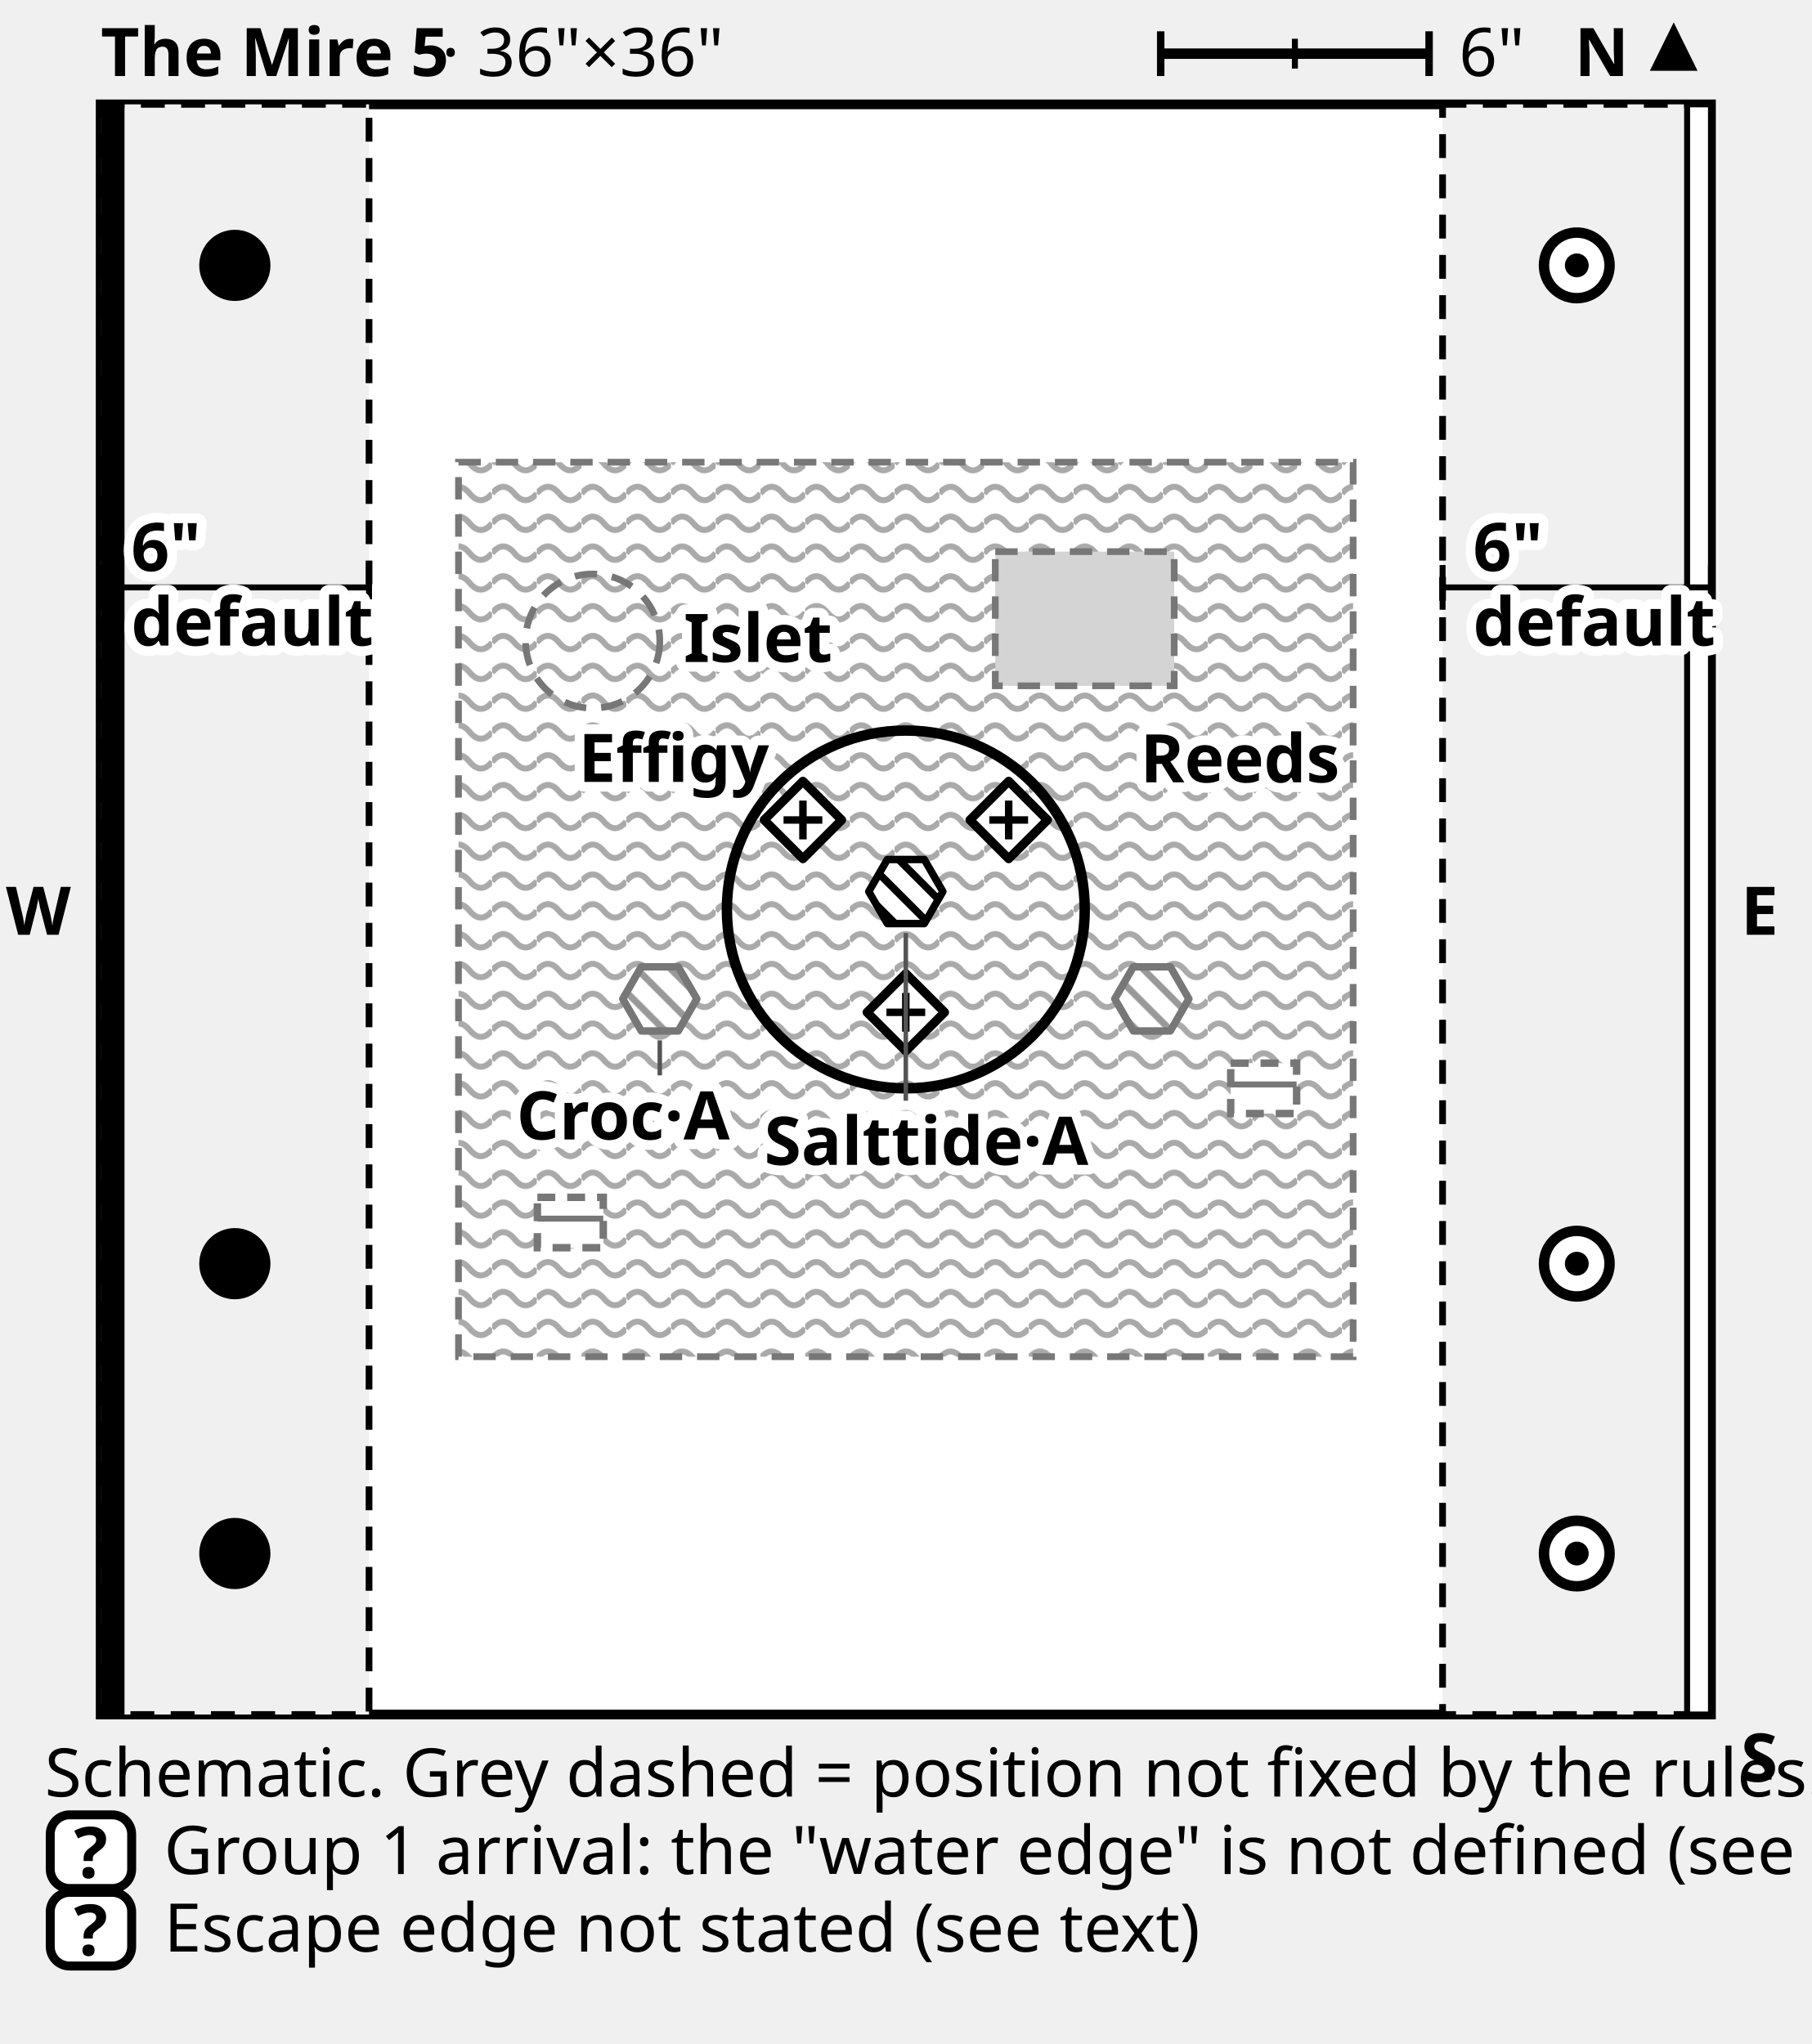
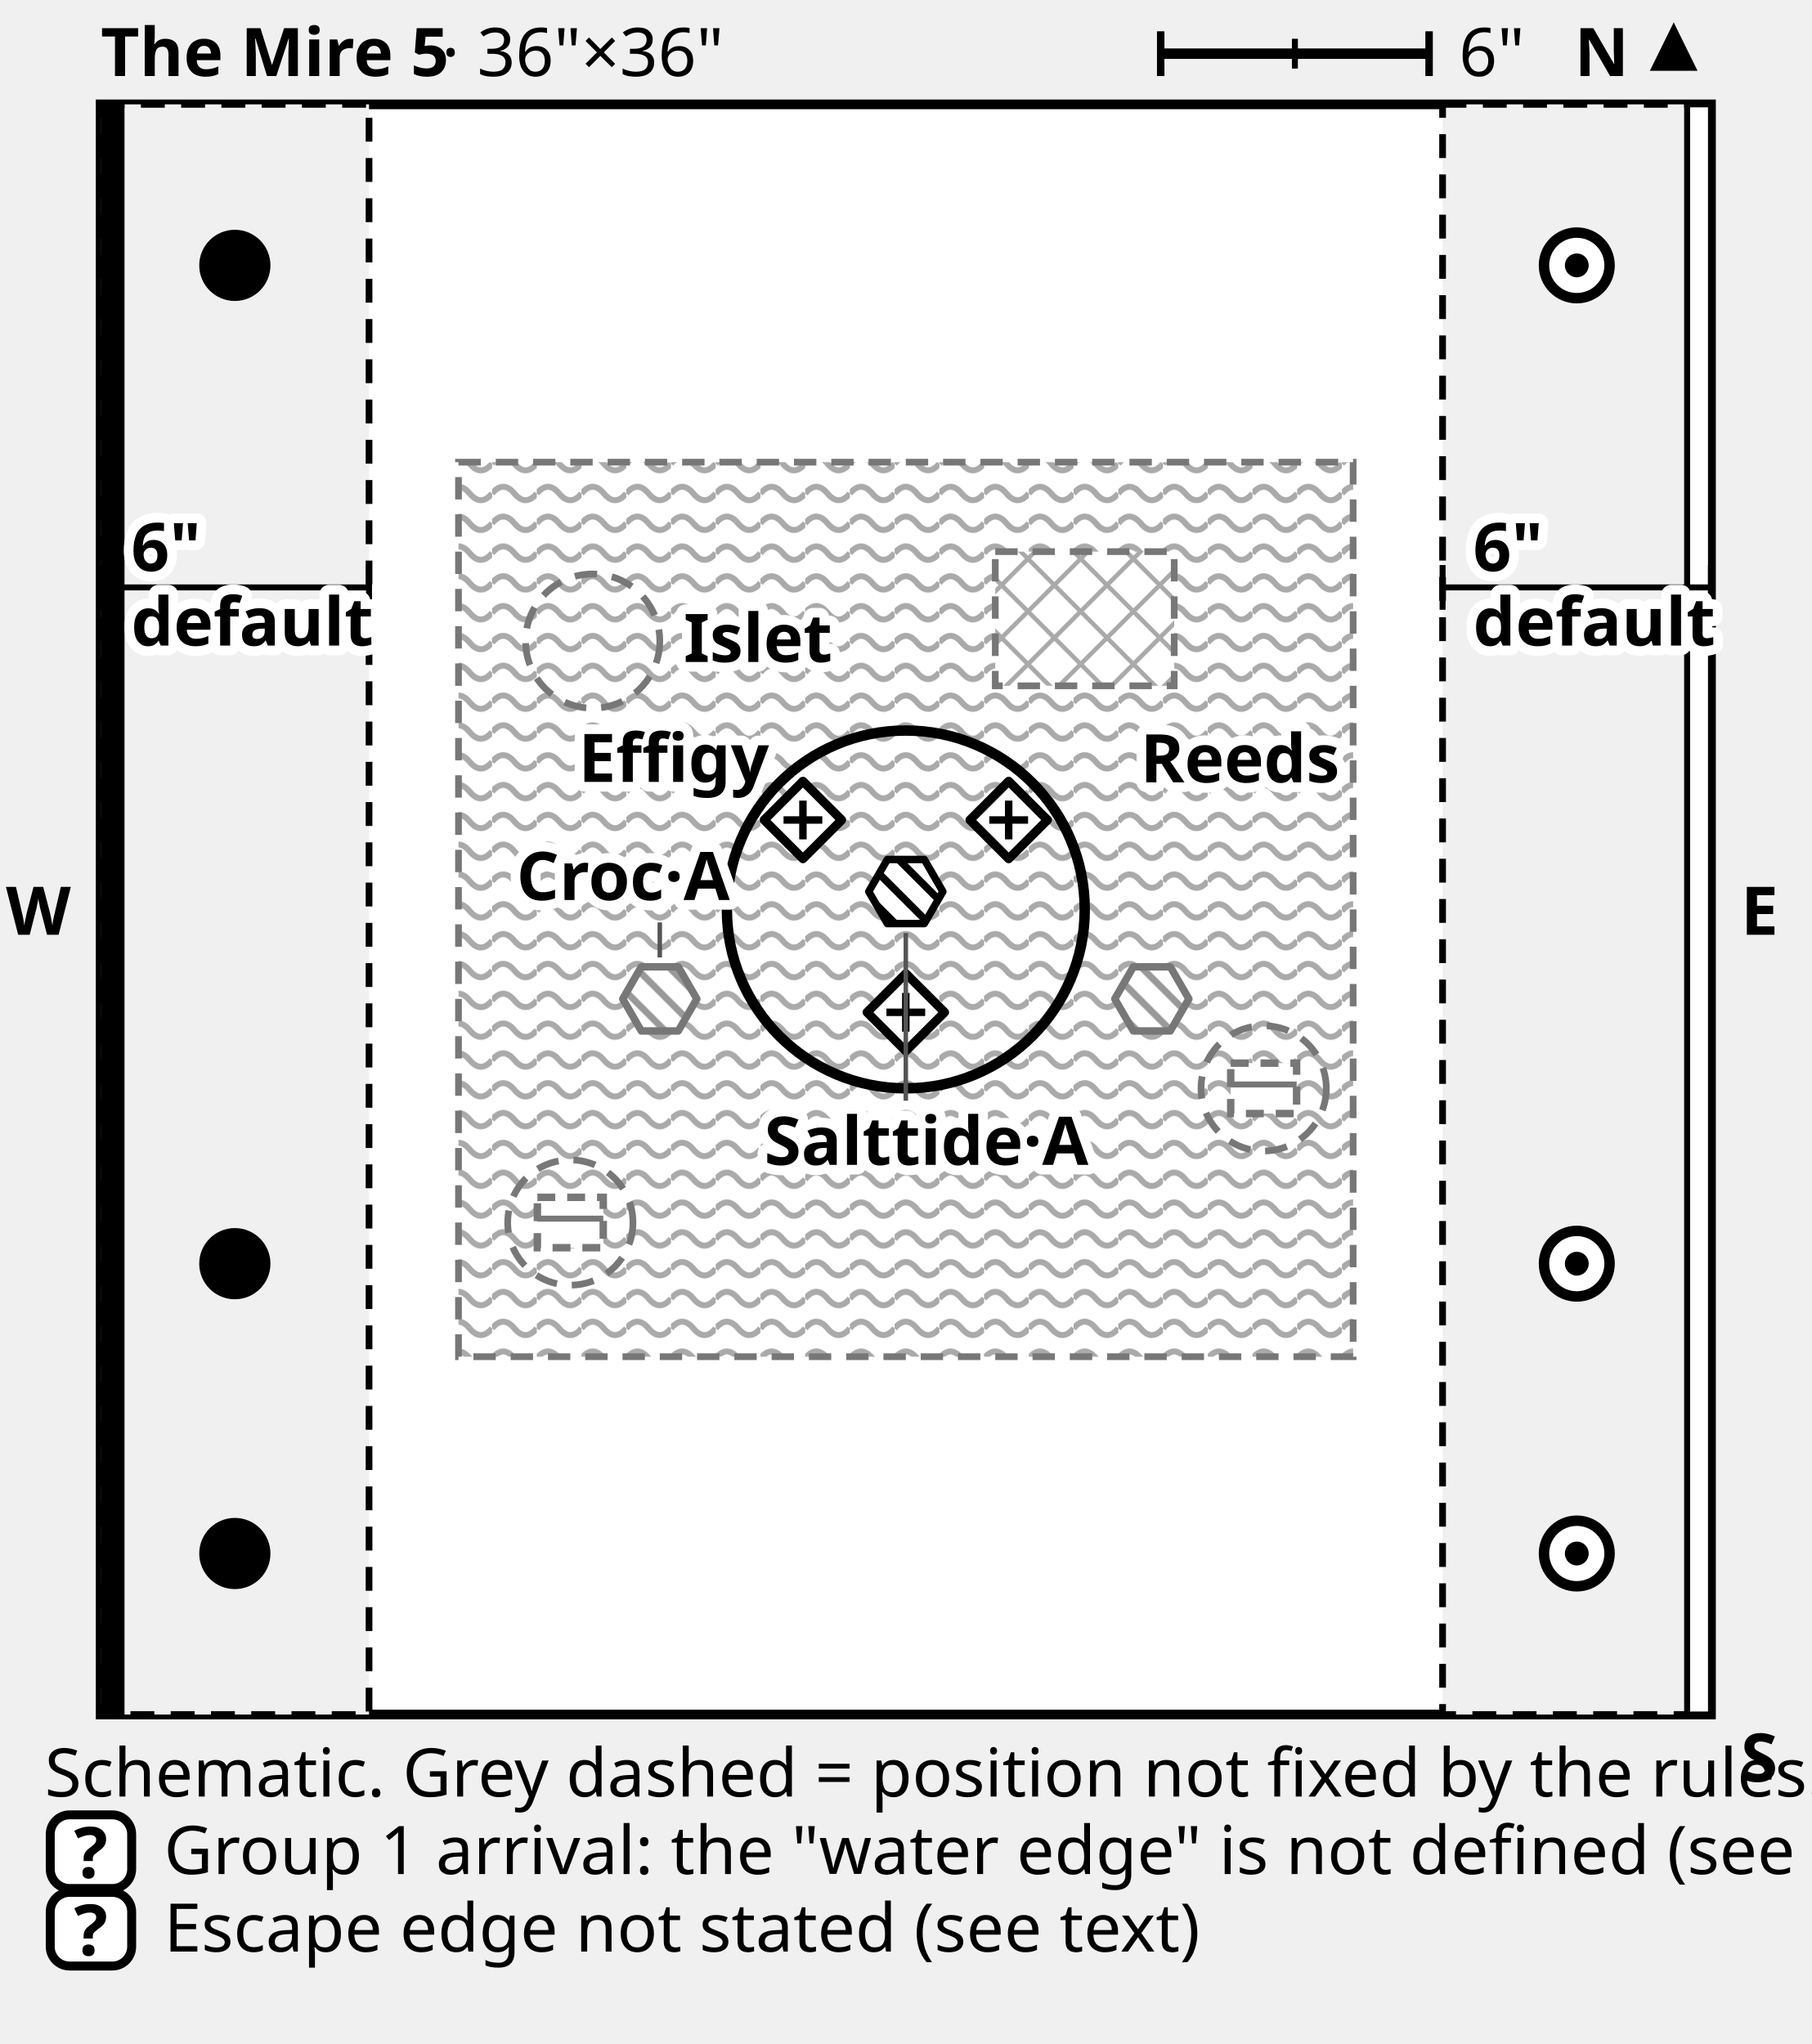
<svg xmlns="http://www.w3.org/2000/svg" width="243pt" height="274.2pt" viewBox="0 0 243 274.2">
  <defs>
    <pattern id="p-cover" width="5" height="5" patternUnits="userSpaceOnUse" patternTransform="rotate(45)">
      <rect width="5" height="5" fill="#fff" />
      <path d="M0 0.5H5M0.5 0V5" stroke="#444" stroke-width="0.7" fill="none" />
    </pattern>
    <pattern id="p-diff" width="4" height="4" patternUnits="userSpaceOnUse">
      <rect width="4" height="4" fill="#fff" />
      <circle cx="1" cy="1" r="0.75" fill="#222" />
      <circle cx="3" cy="3" r="0.75" fill="#222" />
    </pattern>
    <pattern id="p-imp" width="2.4" height="2.4" patternUnits="userSpaceOnUse" patternTransform="rotate(45)">
      <rect width="2.4" height="2.4" fill="#fff" />
      <path d="M0.4 0V2.4" stroke="#000" stroke-width="0.95" fill="none" />
    </pattern>
    <pattern id="p-mon" width="3.2" height="3.2" patternUnits="userSpaceOnUse" patternTransform="rotate(-45)">
      <rect width="3.2" height="3.2" fill="#fff" />
      <path d="M0.5 0V3.2" stroke="#000" stroke-width="1" fill="none" />
    </pattern>
    <pattern id="p-aoe" width="4" height="4" patternUnits="userSpaceOnUse" patternTransform="rotate(-45)">
      <rect width="4" height="4" fill="#fff" />
      <path d="M0.5 0V4" stroke="#777" stroke-width="1.4" fill="none" />
    </pattern>
  </defs>
  <defs>
    <pattern id="p-cover-l" width="5" height="5" patternUnits="userSpaceOnUse" patternTransform="rotate(45)">
      <rect width="5" height="5" fill="#fff" />
      <path d="M0 0.5H5M0.5 0V5" stroke="#aaa" stroke-width="0.6" fill="none" />
    </pattern>
    <pattern id="p-diff-l" width="4" height="4" patternUnits="userSpaceOnUse">
      <rect width="4" height="4" fill="#fff" />
      <circle cx="1" cy="1" r="0.7" fill="#999" />
      <circle cx="3" cy="3" r="0.7" fill="#999" />
    </pattern>
    <pattern id="p-imp-l" width="2.6" height="2.6" patternUnits="userSpaceOnUse" patternTransform="rotate(45)">
      <rect width="2.6" height="2.6" fill="#fff" />
      <path d="M0.4 0V2.6" stroke="#aaa" stroke-width="0.8" fill="none" />
    </pattern>
    <pattern id="p-mon-l" width="3.2" height="3.2" patternUnits="userSpaceOnUse" patternTransform="rotate(-45)">
      <rect width="3.2" height="3.2" fill="#fff" />
      <path d="M0.5 0V3.2" stroke="#999" stroke-width="0.9" fill="none" />
    </pattern>
    <pattern id="p-water" width="6" height="4" patternUnits="userSpaceOnUse">
      <rect width="6" height="4" fill="#fff" />
      <path d="M0 2.2Q1.5 0.4 3 2.2T6 2.2" stroke="#333" stroke-width="0.8" fill="none" />
    </pattern>
    <pattern id="p-water-l" width="6" height="4" patternUnits="userSpaceOnUse">
      <rect width="6" height="4" fill="#fff" />
      <path d="M0 2.2Q1.5 0.4 3 2.2T6 2.2" stroke="#aaa" stroke-width="0.8" fill="none" />
    </pattern>
    <pattern id="p-slip" width="6" height="6" patternUnits="userSpaceOnUse" patternTransform="rotate(-30)">
      <rect width="6" height="6" fill="#fff" />
      <path d="M0.5 1.5H3.5M3.5 4.5H5.5" stroke="#333" stroke-width="0.9" fill="none" />
    </pattern>
    <pattern id="p-slip-l" width="6" height="6" patternUnits="userSpaceOnUse" patternTransform="rotate(-30)">
      <rect width="6" height="6" fill="#fff" />
      <path d="M0.5 1.5H3.5M3.5 4.5H5.5" stroke="#aaa" stroke-width="0.9" fill="none" />
    </pattern>
    <pattern id="p-dark" width="4" height="4" patternUnits="userSpaceOnUse">
      <rect width="4" height="4" fill="#d9d9d9" />
      <path d="M0 4L4 0" stroke="#fff" stroke-width="0.9" fill="none" />
    </pattern>
    <pattern id="p-diffo" width="4" height="4" patternUnits="userSpaceOnUse">
      <circle cx="1" cy="1" r="0.8" fill="#222" />
      <circle cx="3" cy="3" r="0.8" fill="#222" />
    </pattern>
    <pattern id="p-diffo-l" width="4" height="4" patternUnits="userSpaceOnUse">
      <circle cx="1" cy="1" r="0.8" fill="#999" />
      <circle cx="3" cy="3" r="0.8" fill="#999" />
    </pattern>
    <pattern id="p-chasm" width="6" height="6" patternUnits="userSpaceOnUse">
      <rect width="6" height="6" fill="#d4d4d4" />
      <path d="M1.5 0V6M4.5 0V6" stroke="#333" stroke-width="1.1" stroke-dasharray="2.6 1.6" fill="none" />
    </pattern>
    <pattern id="p-chasm-l" width="6" height="6" patternUnits="userSpaceOnUse">
      <rect width="6" height="6" fill="#efefef" />
      <path d="M1.5 0V6M4.5 0V6" stroke="#aaa" stroke-width="1.1" stroke-dasharray="2.6 1.6" fill="none" />
    </pattern>
    <clipPath id="bclip">
      <rect x="13.5" y="14" width="216" height="216" />
    </clipPath>
  </defs>
  <rect x="13.5" y="14" width="216" height="216" fill="#fff" stroke="#000" stroke-width="1.3" />
  <g data-glyph="zone-A">
    <rect x="13.5" y="14" width="36" height="216" fill="#f0f0f0" stroke="#000" stroke-width="0.9" stroke-dasharray="3.2 2.2" />
    <rect x="13.5" y="14" width="3.2" height="216" fill="#000" />
  </g>
  <g data-glyph="dim">
    <line x1="13.5" y1="78.8" x2="49.5" y2="78.8" stroke="#000" stroke-width="0.8" stroke-linecap="butt" />
    <line x1="13.5" y1="75.8" x2="13.5" y2="81.8" stroke="#000" stroke-width="0.8" stroke-linecap="butt" />
    <line x1="49.5" y1="75.8" x2="49.5" y2="81.8" stroke="#000" stroke-width="0.8" stroke-linecap="butt" />
  </g>
  <g data-glyph="zone-B">
    <rect x="193.5" y="14" width="36" height="216" fill="#f0f0f0" stroke="#000" stroke-width="0.9" stroke-dasharray="3.2 2.2" />
    <rect x="226.3" y="14" width="3.2" height="216" fill="#fff" stroke="#000" stroke-width="0.8" />
  </g>
  <g data-glyph="dim">
    <line x1="193.5" y1="78.8" x2="229.5" y2="78.8" stroke="#000" stroke-width="0.8" stroke-linecap="butt" />
    <line x1="193.5" y1="75.8" x2="193.5" y2="81.8" stroke="#000" stroke-width="0.8" stroke-linecap="butt" />
    <line x1="229.5" y1="75.8" x2="229.5" y2="81.8" stroke="#000" stroke-width="0.8" stroke-linecap="butt" />
  </g>
  <g data-glyph="ter-water" data-state="illus">
    <rect x="61.5" y="62" width="120" height="120" fill="url(#p-water-l)" stroke="#777" stroke-width="0.9" stroke-dasharray="3 2" />
  </g>
  <g data-glyph="ter-open">
    <circle cx="121.5" cy="122" r="24" fill="none" stroke="#000" stroke-width="1.4" />
  </g>
  <g data-glyph="ter-open" data-state="illus">
    <circle cx="79.5" cy="86" r="9" fill="none" stroke="#777" stroke-width="0.9" stroke-dasharray="3 2" />
  </g>
-   <g data-glyph="ter-obstacle" data-state="illus">
-     <rect x="133.5" y="74" width="24" height="18" fill="#d4d4d4" stroke="#777" stroke-width="0.9" stroke-dasharray="3 2" />
+   <g data-glyph="ter-open" data-state="illus">
+     <circle cx="169.5" cy="146" r="8.4" fill="none" stroke="#777" stroke-width="0.9" stroke-dasharray="3 2" />
+   </g>
+   <g data-glyph="ter-open" data-state="illus">
+     <circle cx="76.5" cy="164" r="8.4" fill="none" stroke="#777" stroke-width="0.9" stroke-dasharray="3 2" />
+   </g>
+   <g data-glyph="ter-cover" data-state="illus">
+     <rect x="133.5" y="74" width="24" height="18" fill="url(#p-cover-l)" stroke="#777" stroke-width="0.9" stroke-dasharray="3 2" />
  </g>
  <g data-glyph="obj">
    <polygon points="107.7,104.8 112.9,110 107.7,115.2 102.5,110" fill="#fff" stroke="#000" stroke-width="1.2" stroke-linejoin="round" />
    <line x1="105.1" y1="110" x2="110.3" y2="110" stroke="#000" stroke-width="1" stroke-linecap="butt" />
    <line x1="107.7" y1="107.4" x2="107.7" y2="112.6" stroke="#000" stroke-width="1" stroke-linecap="butt" />
  </g>
  <g data-glyph="obj">
    <polygon points="135.3,104.8 140.5,110 135.3,115.2 130.1,110" fill="#fff" stroke="#000" stroke-width="1.2" stroke-linejoin="round" />
    <line x1="132.7" y1="110" x2="137.9" y2="110" stroke="#000" stroke-width="1" stroke-linecap="butt" />
    <line x1="135.3" y1="107.4" x2="135.3" y2="112.6" stroke="#000" stroke-width="1" stroke-linecap="butt" />
  </g>
  <g data-glyph="obj">
    <polygon points="121.5,130.6 126.7,135.8 121.5,141 116.3,135.8" fill="#fff" stroke="#000" stroke-width="1.2" stroke-linejoin="round" />
    <line x1="118.9" y1="135.8" x2="124.1" y2="135.8" stroke="#000" stroke-width="1" stroke-linecap="butt" />
    <line x1="121.5" y1="133.2" x2="121.5" y2="138.4" stroke="#000" stroke-width="1" stroke-linecap="butt" />
  </g>
  <g data-glyph="chest" data-state="illus">
    <rect x="165.08" y="142.62" width="8.84" height="6.76" fill="#fff" stroke="#777" stroke-width="1" stroke-dasharray="2.4 1.6" />
    <line x1="165.08" y1="145.48" x2="173.92" y2="145.48" stroke="#777" stroke-width="0.8" stroke-linecap="butt" />
  </g>
  <g data-glyph="chest" data-state="illus">
    <rect x="72.08" y="160.62" width="8.84" height="6.76" fill="#fff" stroke="#777" stroke-width="1" stroke-dasharray="2.4 1.6" />
    <line x1="72.08" y1="163.48" x2="80.92" y2="163.48" stroke="#777" stroke-width="0.8" stroke-linecap="butt" />
  </g>
  <g data-glyph="mon">
    <polygon points="126.47,119.6 123.98,123.9 119.02,123.9 116.53,119.6 119.02,115.3 123.98,115.3" fill="url(#p-mon)" stroke="#000" stroke-width="1" stroke-linejoin="round" />
  </g>
  <g data-glyph="mon" data-state="illus">
    <polygon points="93.47,134 90.98,138.3 86.02,138.3 83.53,134 86.02,129.7 90.98,129.7" fill="url(#p-mon-l)" stroke="#777" stroke-width="1" stroke-linejoin="round" />
  </g>
  <g data-glyph="mon" data-state="illus">
    <polygon points="159.47,134 156.98,138.3 152.02,138.3 149.53,134 152.02,129.7 156.98,129.7" fill="url(#p-mon-l)" stroke="#777" stroke-width="1" stroke-linejoin="round" />
  </g>
  <g data-glyph="hero-A">
    <circle cx="31.5" cy="35.6" r="4.4" fill="#000" stroke="#000" stroke-width="0.75" />
  </g>
  <g data-glyph="hero-A">
    <circle cx="31.5" cy="169.52" r="4.4" fill="#000" stroke="#000" stroke-width="0.75" />
  </g>
  <g data-glyph="hero-A">
    <circle cx="31.5" cy="208.4" r="4.4" fill="#000" stroke="#000" stroke-width="0.75" />
  </g>
  <g data-glyph="hero-B">
    <circle cx="211.5" cy="35.6" r="4.4" fill="#fff" stroke="#000" stroke-width="1.4" />
    <circle cx="211.5" cy="35.6" r="1.6" fill="#000" />
  </g>
  <g data-glyph="hero-B">
    <circle cx="211.5" cy="169.52" r="4.4" fill="#fff" stroke="#000" stroke-width="1.4" />
    <circle cx="211.5" cy="169.52" r="1.6" fill="#000" />
  </g>
  <g data-glyph="hero-B">
    <circle cx="211.5" cy="208.4" r="4.4" fill="#fff" stroke="#000" stroke-width="1.4" />
    <circle cx="211.5" cy="208.4" r="1.6" fill="#000" />
  </g>
  <text x="17.59" y="76.6" font-family="'Source Sans 3'" font-size="9" font-weight="600" fill="#000" stroke="#fff" stroke-width="2.6" stroke-linejoin="round" paint-order="stroke">6"</text>
  <text x="17.59" y="86.6" font-family="'Source Sans 3'" font-size="9" font-weight="600" fill="#000" stroke="#fff" stroke-width="2.6" stroke-linejoin="round" paint-order="stroke">default</text>
  <text x="197.59" y="76.6" font-family="'Source Sans 3'" font-size="9" font-weight="600" fill="#000" stroke="#fff" stroke-width="2.6" stroke-linejoin="round" paint-order="stroke">6"</text>
  <text x="197.59" y="86.6" font-family="'Source Sans 3'" font-size="9" font-weight="600" fill="#000" stroke="#fff" stroke-width="2.6" stroke-linejoin="round" paint-order="stroke">default</text>
  <text x="91.7" y="88.8" font-family="'Source Sans 3'" font-size="9" font-weight="600" fill="#000" stroke="#fff" stroke-width="2.6" stroke-linejoin="round" paint-order="stroke">Islet</text>
  <text x="152.94" y="104.95" font-family="'Source Sans 3'" font-size="9" font-weight="600" fill="#000" stroke="#fff" stroke-width="2.6" stroke-linejoin="round" paint-order="stroke">Reeds</text>
  <text x="77.58" y="104.89" font-family="'Source Sans 3'" font-size="9" font-weight="600" fill="#000" stroke="#fff" stroke-width="2.6" stroke-linejoin="round" paint-order="stroke">Effigy</text>
  <g data-glyph="leader">
    <line x1="121.5" y1="125.16" x2="121.5" y2="147.66" stroke="#555" stroke-width="0.6" stroke-linecap="butt" />
  </g>
  <text x="102.51" y="156.26" font-family="'Source Sans 3'" font-size="9" font-weight="600" fill="#000" stroke="#fff" stroke-width="2.6" stroke-linejoin="round" paint-order="stroke">Salttide·A</text>
  <g data-glyph="leader">
-     <line x1="88.5" y1="139.56" x2="88.5" y2="144.26" stroke="#555" stroke-width="0.6" stroke-linecap="butt" />
-   </g>
-   <text x="69.28" y="152.86" font-family="'Source Sans 3'" font-size="9" font-weight="600" fill="#000" stroke="#fff" stroke-width="2.6" stroke-linejoin="round" paint-order="stroke">Croc·A</text>
+     <line x1="88.5" y1="128.44" x2="88.5" y2="123.74" stroke="#555" stroke-width="0.6" stroke-linecap="butt" />
+   </g>
+   <text x="69.28" y="120.74" font-family="'Source Sans 3'" font-size="9" font-weight="600" fill="#000" stroke="#fff" stroke-width="2.6" stroke-linejoin="round" paint-order="stroke">Croc·A</text>
  <text x="13.5" y="10.2" font-weight="700" font-family="'Source Sans 3'" font-size="9" fill="#000">The Mire 5</text>
  <text x="59.24" y="10.2" font-weight="400" font-family="'Source Sans 3'" font-size="9" fill="#000">·  36"×36"</text>
  <g data-glyph="compass">
    <polygon points="224.5,3 221.3,9.5 227.7,9.5" fill="#000" />
    <text x="218.5" y="10.2" font-weight="700" font-family="'Source Sans 3'" font-size="9" fill="#000" text-anchor="end">N</text>
  </g>
  <g data-glyph="scale">
    <line x1="155.69" y1="7.2" x2="191.69" y2="7.2" stroke="#000" stroke-width="1.4" stroke-linecap="butt" />
    <line x1="155.69" y1="4.2" x2="155.69" y2="10.2" stroke="#000" stroke-width="1" stroke-linecap="butt" />
    <line x1="191.69" y1="4.2" x2="191.69" y2="10.2" stroke="#000" stroke-width="1" stroke-linecap="butt" />
    <line x1="173.69" y1="5.2" x2="173.69" y2="9.2" stroke="#000" stroke-width="0.8" stroke-linecap="butt" />
    <text x="195.69" y="10.2" font-weight="400" font-family="'Source Sans 3'" font-size="9" fill="#000">6"</text>
  </g>
  <text x="9.5" y="125.4" font-weight="700" font-family="'Source Sans 3'" font-size="9" fill="#000" text-anchor="end">W</text>
  <text x="233.5" y="125.4" font-weight="700" font-family="'Source Sans 3'" font-size="9" fill="#000">E</text>
  <text x="233.5" y="239" font-weight="700" font-family="'Source Sans 3'" font-size="9" fill="#000">S</text>
  <text x="6" y="241" font-weight="400" font-family="'Source Sans 3'" font-size="9" fill="#000">Schematic. Grey dashed = position not fixed by the rules.</text>
  <g data-glyph="unres">
    <rect x="6.74" y="243.46" width="10.92" height="9.88" fill="#fff" stroke="#000" stroke-width="1.2" rx="2.6" />
    <text x="12.2" y="251.9" font-weight="700" font-family="'Source Sans 3'" font-size="9.5" fill="#000" text-anchor="middle">?</text>
  </g>
  <text x="22" y="251.4" font-weight="400" font-family="'Source Sans 3'" font-size="9" fill="#000">Group 1 arrival: the "water edge" is not defined (see text)</text>
  <g data-glyph="unres">
    <rect x="6.74" y="253.86" width="10.92" height="9.88" fill="#fff" stroke="#000" stroke-width="1.2" rx="2.6" />
    <text x="12.2" y="262.3" font-weight="700" font-family="'Source Sans 3'" font-size="9.5" fill="#000" text-anchor="middle">?</text>
  </g>
  <text x="22" y="261.8" font-weight="400" font-family="'Source Sans 3'" font-size="9" fill="#000">Escape edge not stated (see text)</text>
</svg>
